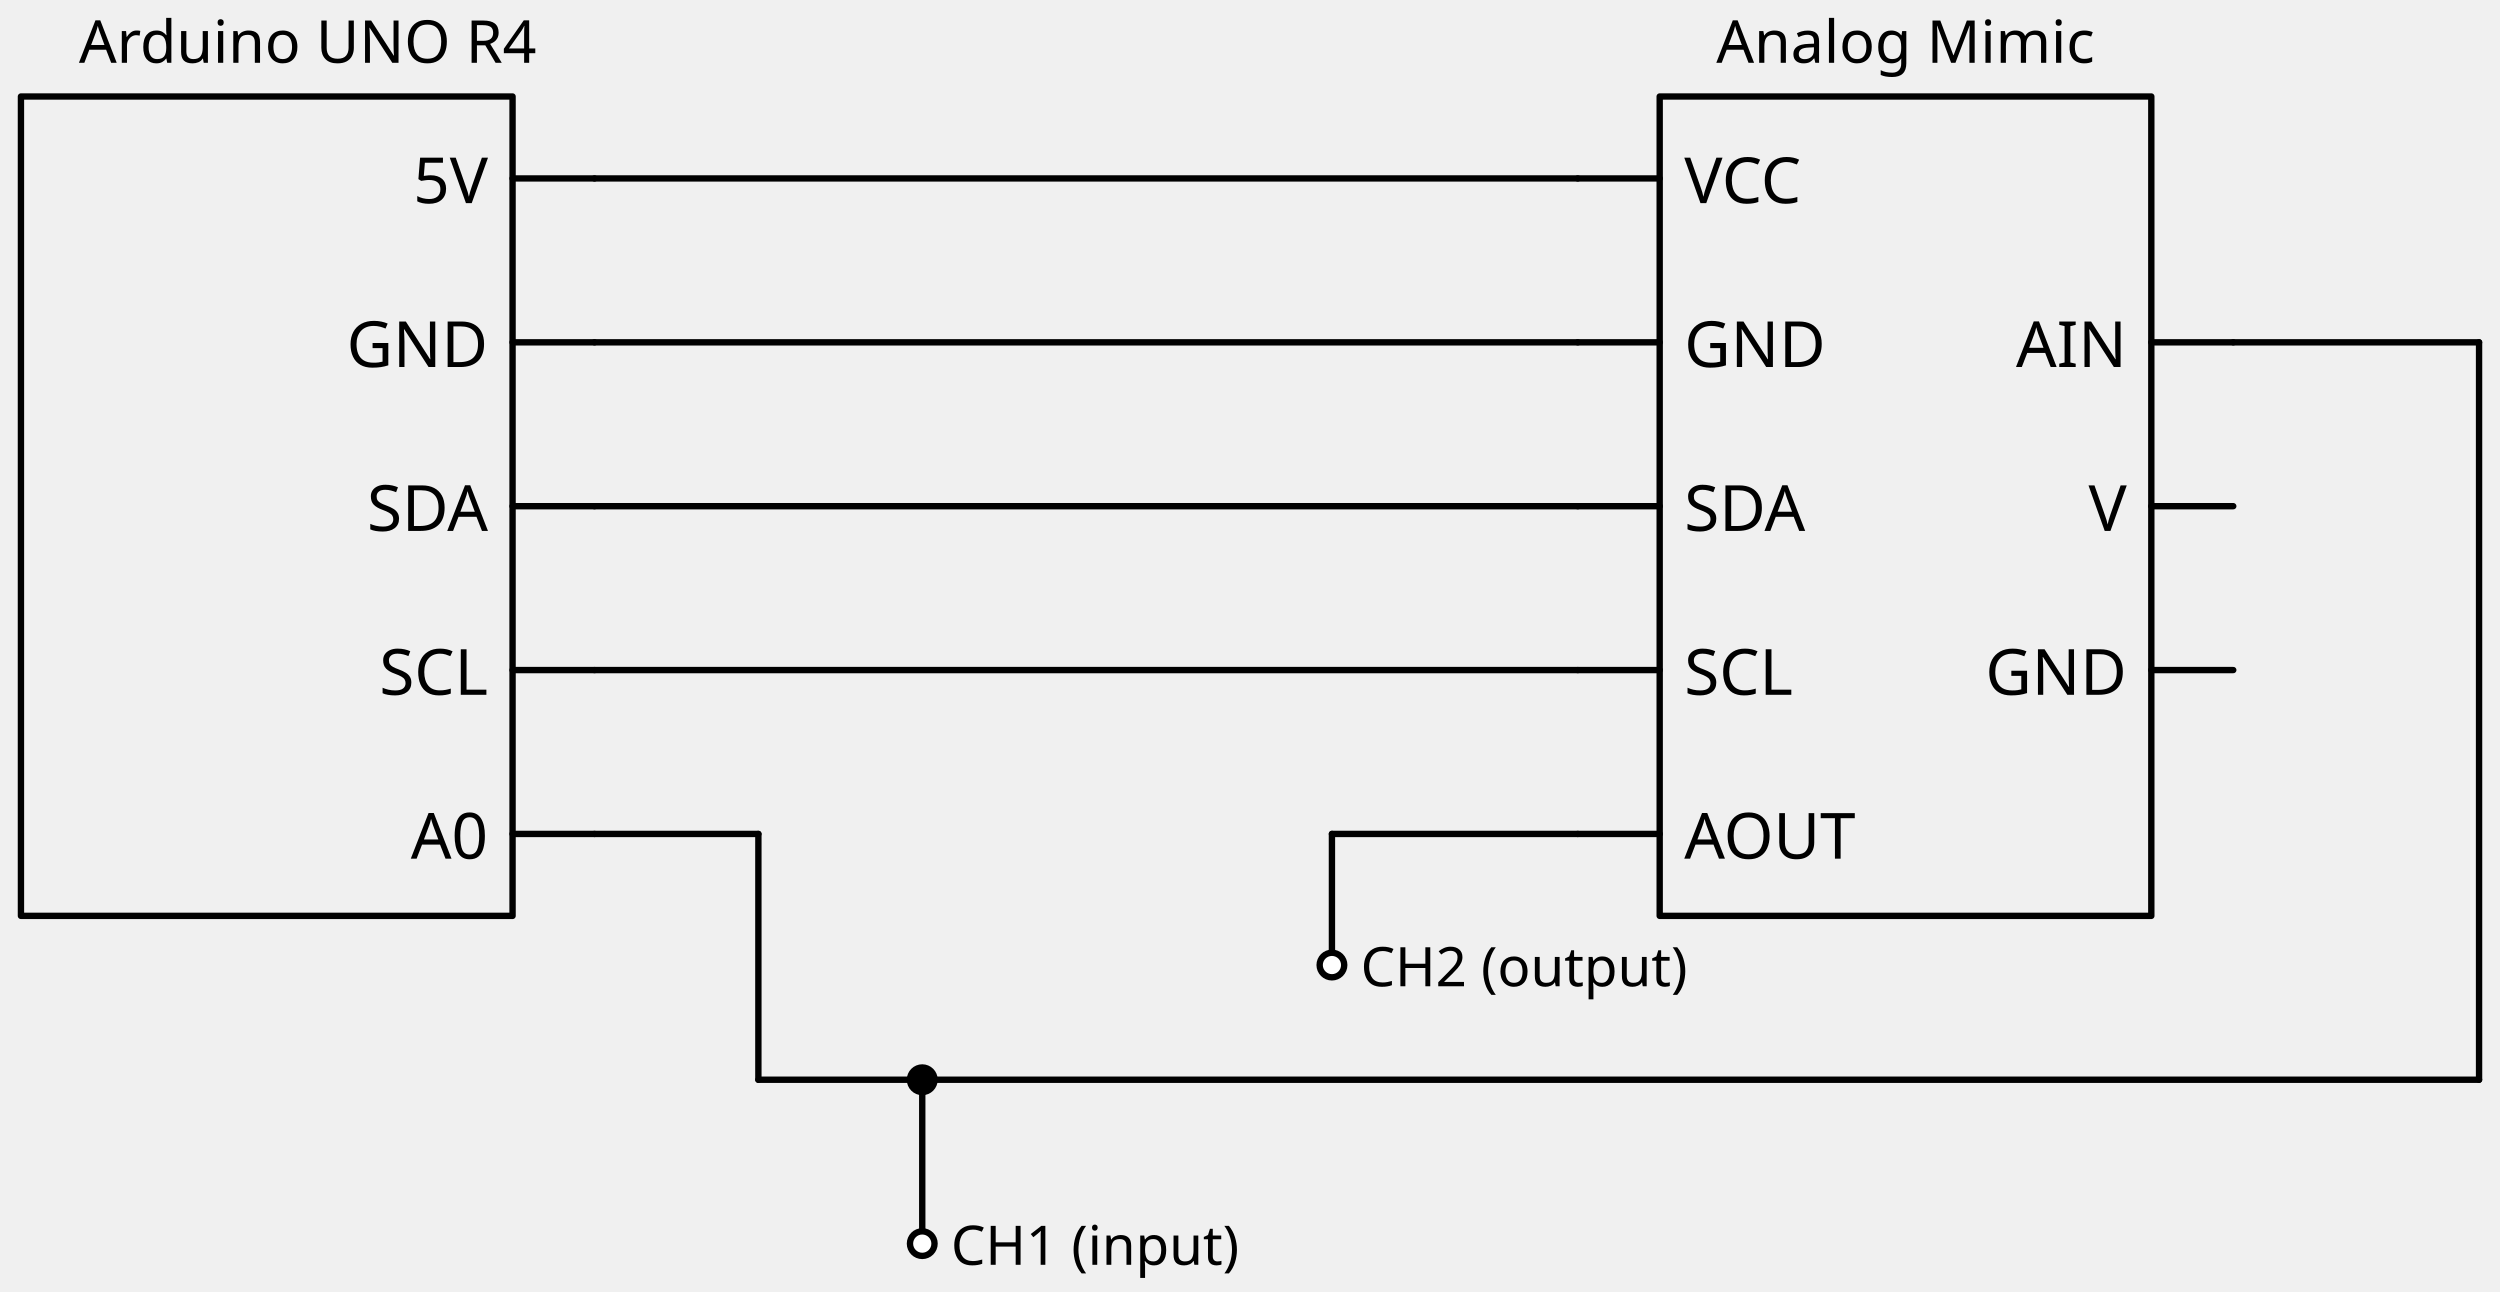
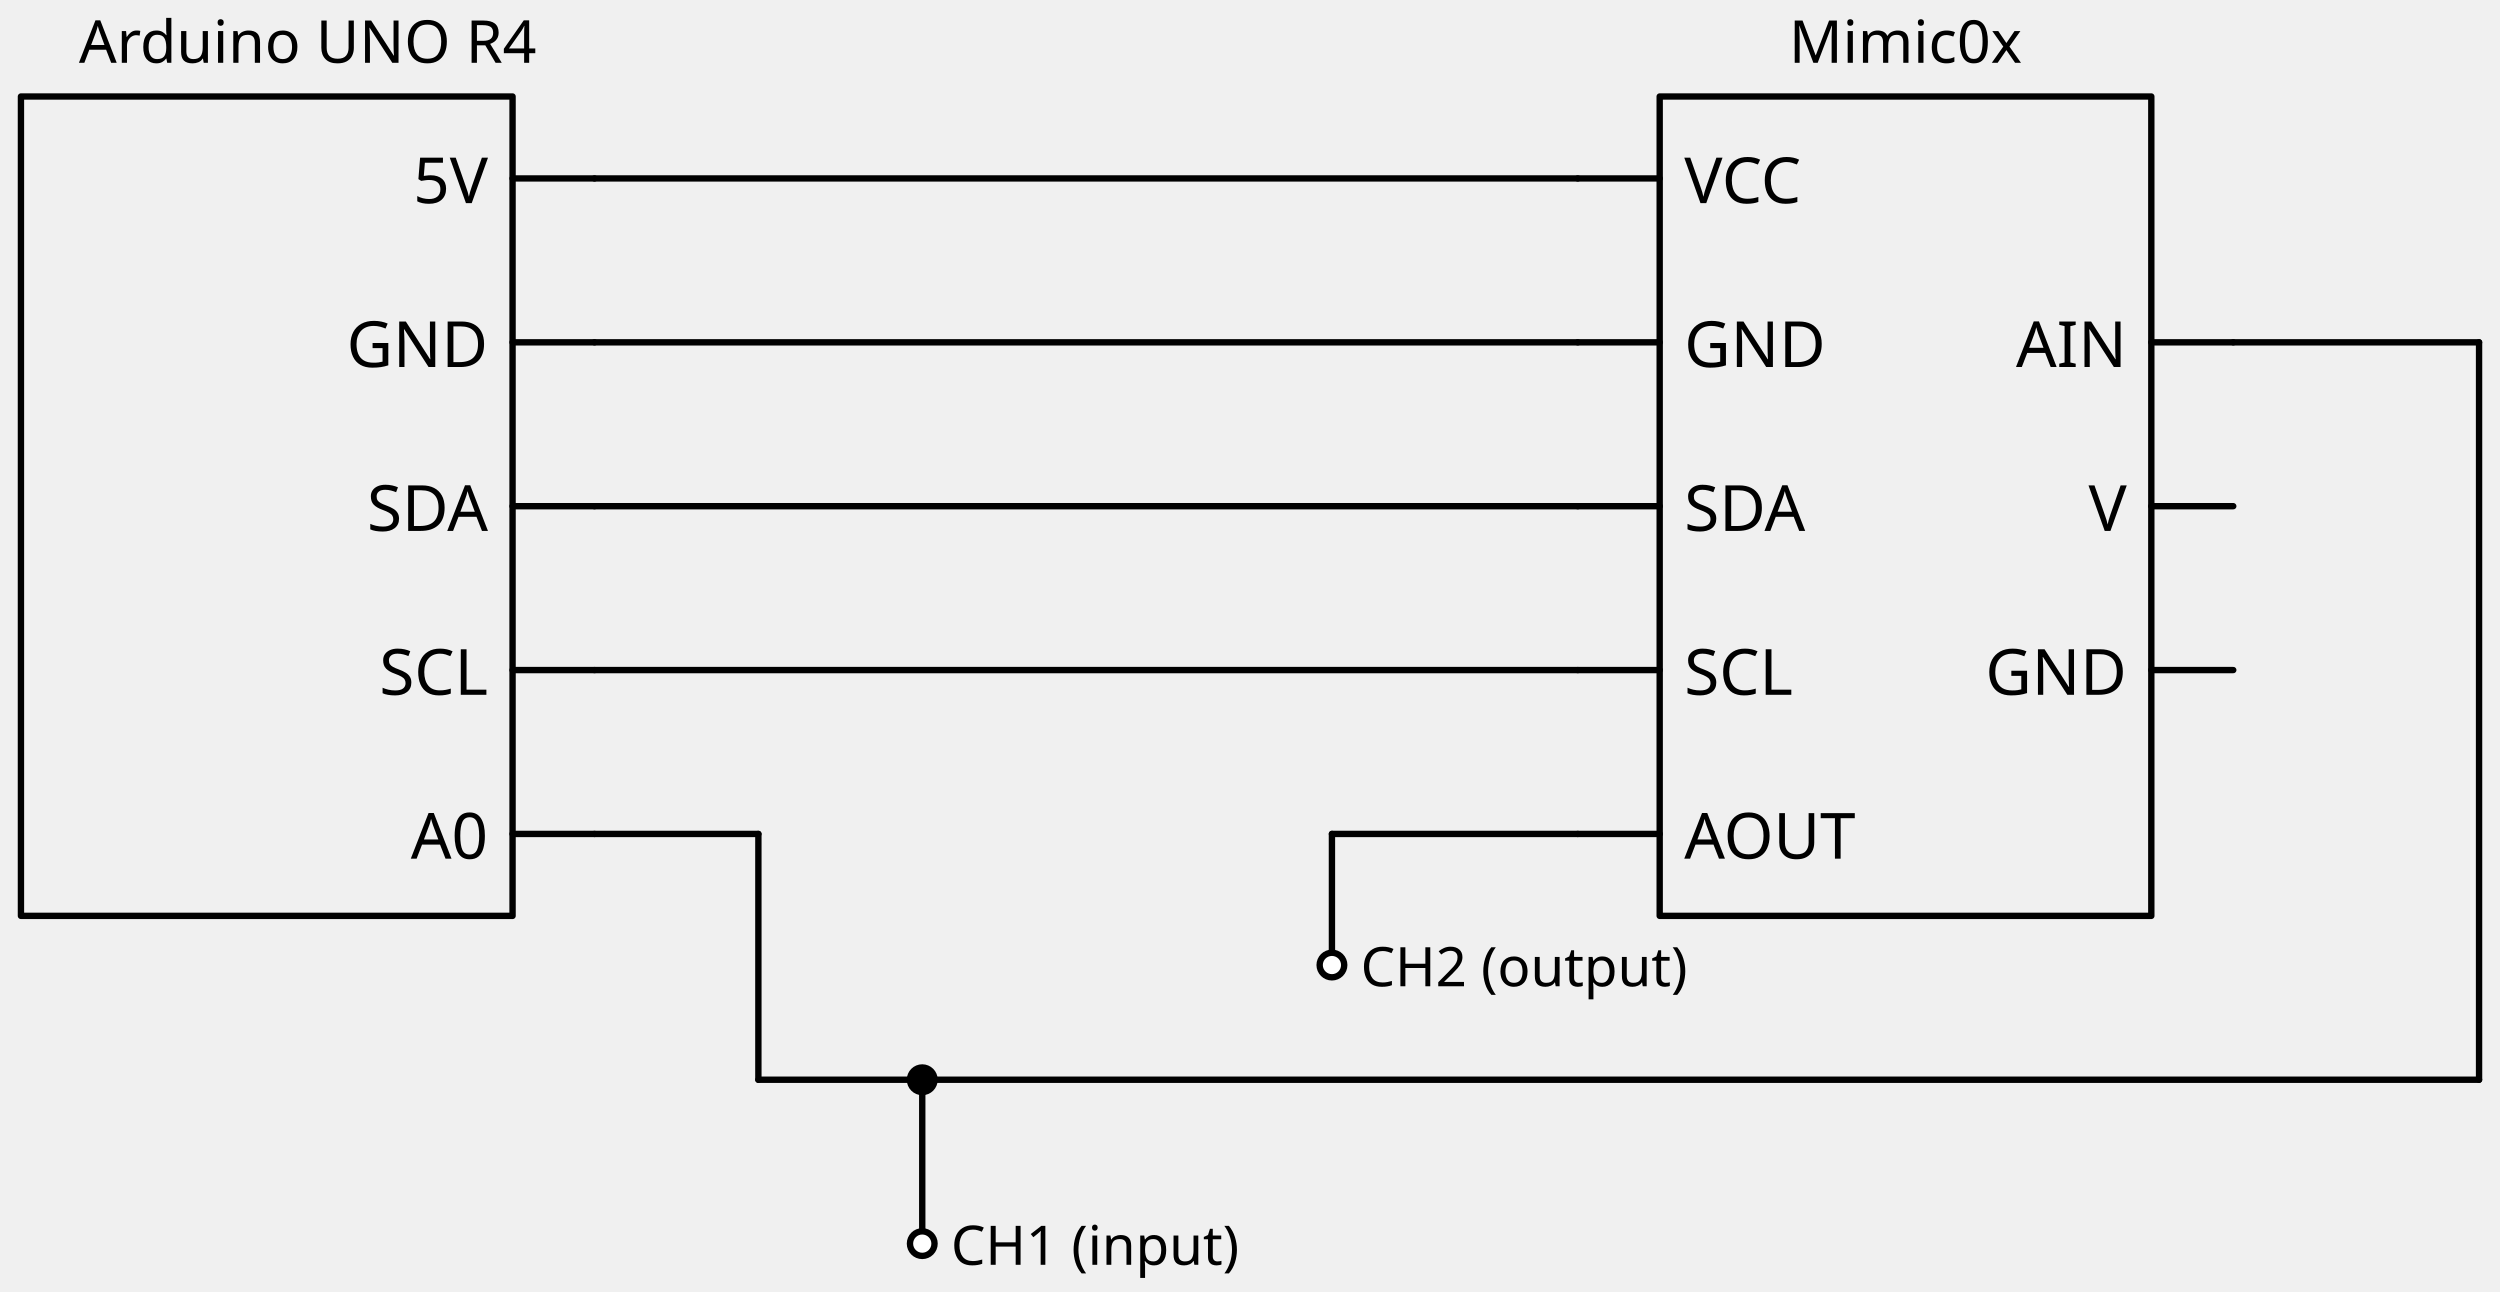
<svg xmlns="http://www.w3.org/2000/svg" xml:lang="en" height="283.8pt" width="549.2pt" viewBox="-4.6 -201.2 549.2 283.8" style="background-color:white;">
  <path d="M 0.0,-0.0 L 108,-0 L 108,-180 L 0,-180 L 0,-0" style="stroke:black;fill:none;stroke-width:1.4;stroke-dasharray:-;stroke-linecap:round;stroke-linejoin:round;" />
  <path d="M 108.0,-18.0 L 126,-18" style="stroke:black;fill:none;stroke-width:1.4;stroke-dasharray:-;stroke-linecap:round;stroke-linejoin:round;" />
  <path d="M 108.0,-54.0 L 126,-54" style="stroke:black;fill:none;stroke-width:1.4;stroke-dasharray:-;stroke-linecap:round;stroke-linejoin:round;" />
  <path d="M 108.0,-90.0 L 126,-90" style="stroke:black;fill:none;stroke-width:1.4;stroke-dasharray:-;stroke-linecap:round;stroke-linejoin:round;" />
  <path d="M 108.0,-126.0 L 126,-126" style="stroke:black;fill:none;stroke-width:1.4;stroke-dasharray:-;stroke-linecap:round;stroke-linejoin:round;" />
  <path d="M 108.0,-162.0 L 126,-162" style="stroke:black;fill:none;stroke-width:1.4;stroke-dasharray:-;stroke-linecap:round;stroke-linejoin:round;" />
  <path d="M 360.0,-0.0 L 468,-0 L 468,-180 L 360,-180 L 360,-0" style="stroke:black;fill:none;stroke-width:1.4;stroke-dasharray:-;stroke-linecap:round;stroke-linejoin:round;" />
  <path d="M 360.0,-18.0 L 342,-18" style="stroke:black;fill:none;stroke-width:1.4;stroke-dasharray:-;stroke-linecap:round;stroke-linejoin:round;" />
  <path d="M 360.0,-54.0 L 342,-54" style="stroke:black;fill:none;stroke-width:1.4;stroke-dasharray:-;stroke-linecap:round;stroke-linejoin:round;" />
  <path d="M 360.0,-90.0 L 342,-90" style="stroke:black;fill:none;stroke-width:1.4;stroke-dasharray:-;stroke-linecap:round;stroke-linejoin:round;" />
  <path d="M 360.0,-126.0 L 342,-126" style="stroke:black;fill:none;stroke-width:1.4;stroke-dasharray:-;stroke-linecap:round;stroke-linejoin:round;" />
  <path d="M 360.0,-162.0 L 342,-162" style="stroke:black;fill:none;stroke-width:1.4;stroke-dasharray:-;stroke-linecap:round;stroke-linejoin:round;" />
  <path d="M 468.0,-54.0 L 486,-54" style="stroke:black;fill:none;stroke-width:1.4;stroke-dasharray:-;stroke-linecap:round;stroke-linejoin:round;" />
  <path d="M 468.0,-90.0 L 486,-90" style="stroke:black;fill:none;stroke-width:1.4;stroke-dasharray:-;stroke-linecap:round;stroke-linejoin:round;" />
  <path d="M 468.0,-126.0 L 486,-126" style="stroke:black;fill:none;stroke-width:1.4;stroke-dasharray:-;stroke-linecap:round;stroke-linejoin:round;" />
  <path d="M 126.0,-54.0 L 342,-54" style="stroke:black;fill:none;stroke-width:1.4;stroke-dasharray:-;stroke-linecap:round;stroke-linejoin:round;" />
  <path d="M 126.0,-90.0 L 342,-90" style="stroke:black;fill:none;stroke-width:1.4;stroke-dasharray:-;stroke-linecap:round;stroke-linejoin:round;" />
  <path d="M 126.0,-126.0 L 342,-126" style="stroke:black;fill:none;stroke-width:1.4;stroke-dasharray:-;stroke-linecap:round;stroke-linejoin:round;" />
  <path d="M 126.0,-162.0 L 342,-162" style="stroke:black;fill:none;stroke-width:1.4;stroke-dasharray:-;stroke-linecap:round;stroke-linejoin:round;" />
  <path d="M 126.0,-18.0 L 144,-18 L 162,-18" style="stroke:black;fill:none;stroke-width:1.4;stroke-dasharray:-;stroke-linecap:round;stroke-linejoin:round;" />
  <path d="M 162.0,-18.0 L 162,9 L 162,36" style="stroke:black;fill:none;stroke-width:1.4;stroke-dasharray:-;stroke-linecap:round;stroke-linejoin:round;" />
  <path d="M 162.0,36.0 L 351,36 L 540,36" style="stroke:black;fill:none;stroke-width:1.4;stroke-dasharray:-;stroke-linecap:round;stroke-linejoin:round;" />
  <path d="M 540.0,36.0 L 540,-45 L 540,-126" style="stroke:black;fill:none;stroke-width:1.4;stroke-dasharray:-;stroke-linecap:round;stroke-linejoin:round;" />
  <path d="M 540.0,-126.0 L 513,-126 L 486,-126" style="stroke:black;fill:none;stroke-width:1.4;stroke-dasharray:-;stroke-linecap:round;stroke-linejoin:round;" />
  <path d="M 198.0,36.0 L 198,54 L 198,72" style="stroke:black;fill:none;stroke-width:1.4;stroke-dasharray:-;stroke-linecap:round;stroke-linejoin:round;" />
  <path d="M 342.0,-18.0 L 315,-18 L 288,-18" style="stroke:black;fill:none;stroke-width:1.4;stroke-dasharray:-;stroke-linecap:round;stroke-linejoin:round;" />
  <path d="M 288.0,-18 L 288,-3.6 L 288,10.8" style="stroke:black;fill:none;stroke-width:1.4;stroke-dasharray:-;stroke-linecap:round;stroke-linejoin:round;" />
  <text x="102.6" y="-32.0" dominant-baseline="central" fill="black" font-size="14" font-family="sans" text-anchor="end">
    <tspan x="102.6" dy="14">A0</tspan>
  </text>
  <text x="102.6" y="-68.0" dominant-baseline="central" fill="black" font-size="14" font-family="sans" text-anchor="end">
    <tspan x="102.6" dy="14">SCL</tspan>
  </text>
  <text x="102.6" y="-104.0" dominant-baseline="central" fill="black" font-size="14" font-family="sans" text-anchor="end">
    <tspan x="102.6" dy="14">SDA</tspan>
  </text>
  <text x="102.6" y="-140.0" dominant-baseline="central" fill="black" font-size="14" font-family="sans" text-anchor="end">
    <tspan x="102.6" dy="14">GND</tspan>
  </text>
  <text x="102.6" y="-176.0" dominant-baseline="central" fill="black" font-size="14" font-family="sans" text-anchor="end">
    <tspan x="102.6" dy="14">5V</tspan>
  </text>
  <text x="63.0" y="-196.6" dominant-baseline="ideographic" fill="black" font-size="13" font-family="sans" text-anchor="middle">
    <tspan x="63.0" dy="13">Arduino UNO R4</tspan>
  </text>
  <text x="365.4" y="-32.0" dominant-baseline="central" fill="black" font-size="14" font-family="sans" text-anchor="start">
    <tspan x="365.4" dy="14">AOUT</tspan>
  </text>
  <text x="365.4" y="-68.0" dominant-baseline="central" fill="black" font-size="14" font-family="sans" text-anchor="start">
    <tspan x="365.4" dy="14">SCL</tspan>
  </text>
  <text x="365.4" y="-104.0" dominant-baseline="central" fill="black" font-size="14" font-family="sans" text-anchor="start">
    <tspan x="365.4" dy="14">SDA</tspan>
  </text>
  <text x="365.4" y="-140.0" dominant-baseline="central" fill="black" font-size="14" font-family="sans" text-anchor="start">
    <tspan x="365.4" dy="14">GND</tspan>
  </text>
  <text x="365.4" y="-176.0" dominant-baseline="central" fill="black" font-size="14" font-family="sans" text-anchor="start">
    <tspan x="365.4" dy="14">VCC</tspan>
  </text>
  <text x="462.6" y="-68.0" dominant-baseline="central" fill="black" font-size="14" font-family="sans" text-anchor="end">
    <tspan x="462.6" dy="14">GND</tspan>
  </text>
  <text x="462.6" y="-104.0" dominant-baseline="central" fill="black" font-size="14" font-family="sans" text-anchor="end">
    <tspan x="462.6" dy="14">V</tspan>
  </text>
  <text x="462.6" y="-140.0" dominant-baseline="central" fill="black" font-size="14" font-family="sans" text-anchor="end">
    <tspan x="462.6" dy="14">AIN</tspan>
  </text>
  <text x="414.0" y="-196.6" dominant-baseline="ideographic" fill="black" font-size="13" font-family="sans" text-anchor="middle">
-     <tspan x="414.0" dy="13">Analog Mimic</tspan>
+     <tspan x="414.0" dy="13">Mimic0x</tspan>
  </text>
  <circle cx="198" cy="36" r="2.7" style="stroke:black;fill:black;stroke-width:1.4;stroke-dasharray:-;" />
  <circle cx="198" cy="72" r="2.7" style="stroke:black;fill:white;stroke-width:1.4;stroke-dasharray:-;" />
  <text x="204.3" y="60.0" dominant-baseline="central" fill="black" font-size="12" font-family="sans" text-anchor="start">
    <tspan x="204.3" dy="12">CH1 (input)</tspan>
  </text>
  <circle cx="288" cy="10.8" r="2.7" style="stroke:black;fill:white;stroke-width:1.4;stroke-dasharray:-;" />
  <text x="294.3" y="-1.2" dominant-baseline="central" fill="black" font-size="12" font-family="sans" text-anchor="start">
    <tspan x="294.3" dy="12">CH2 (output)</tspan>
  </text>
</svg>
